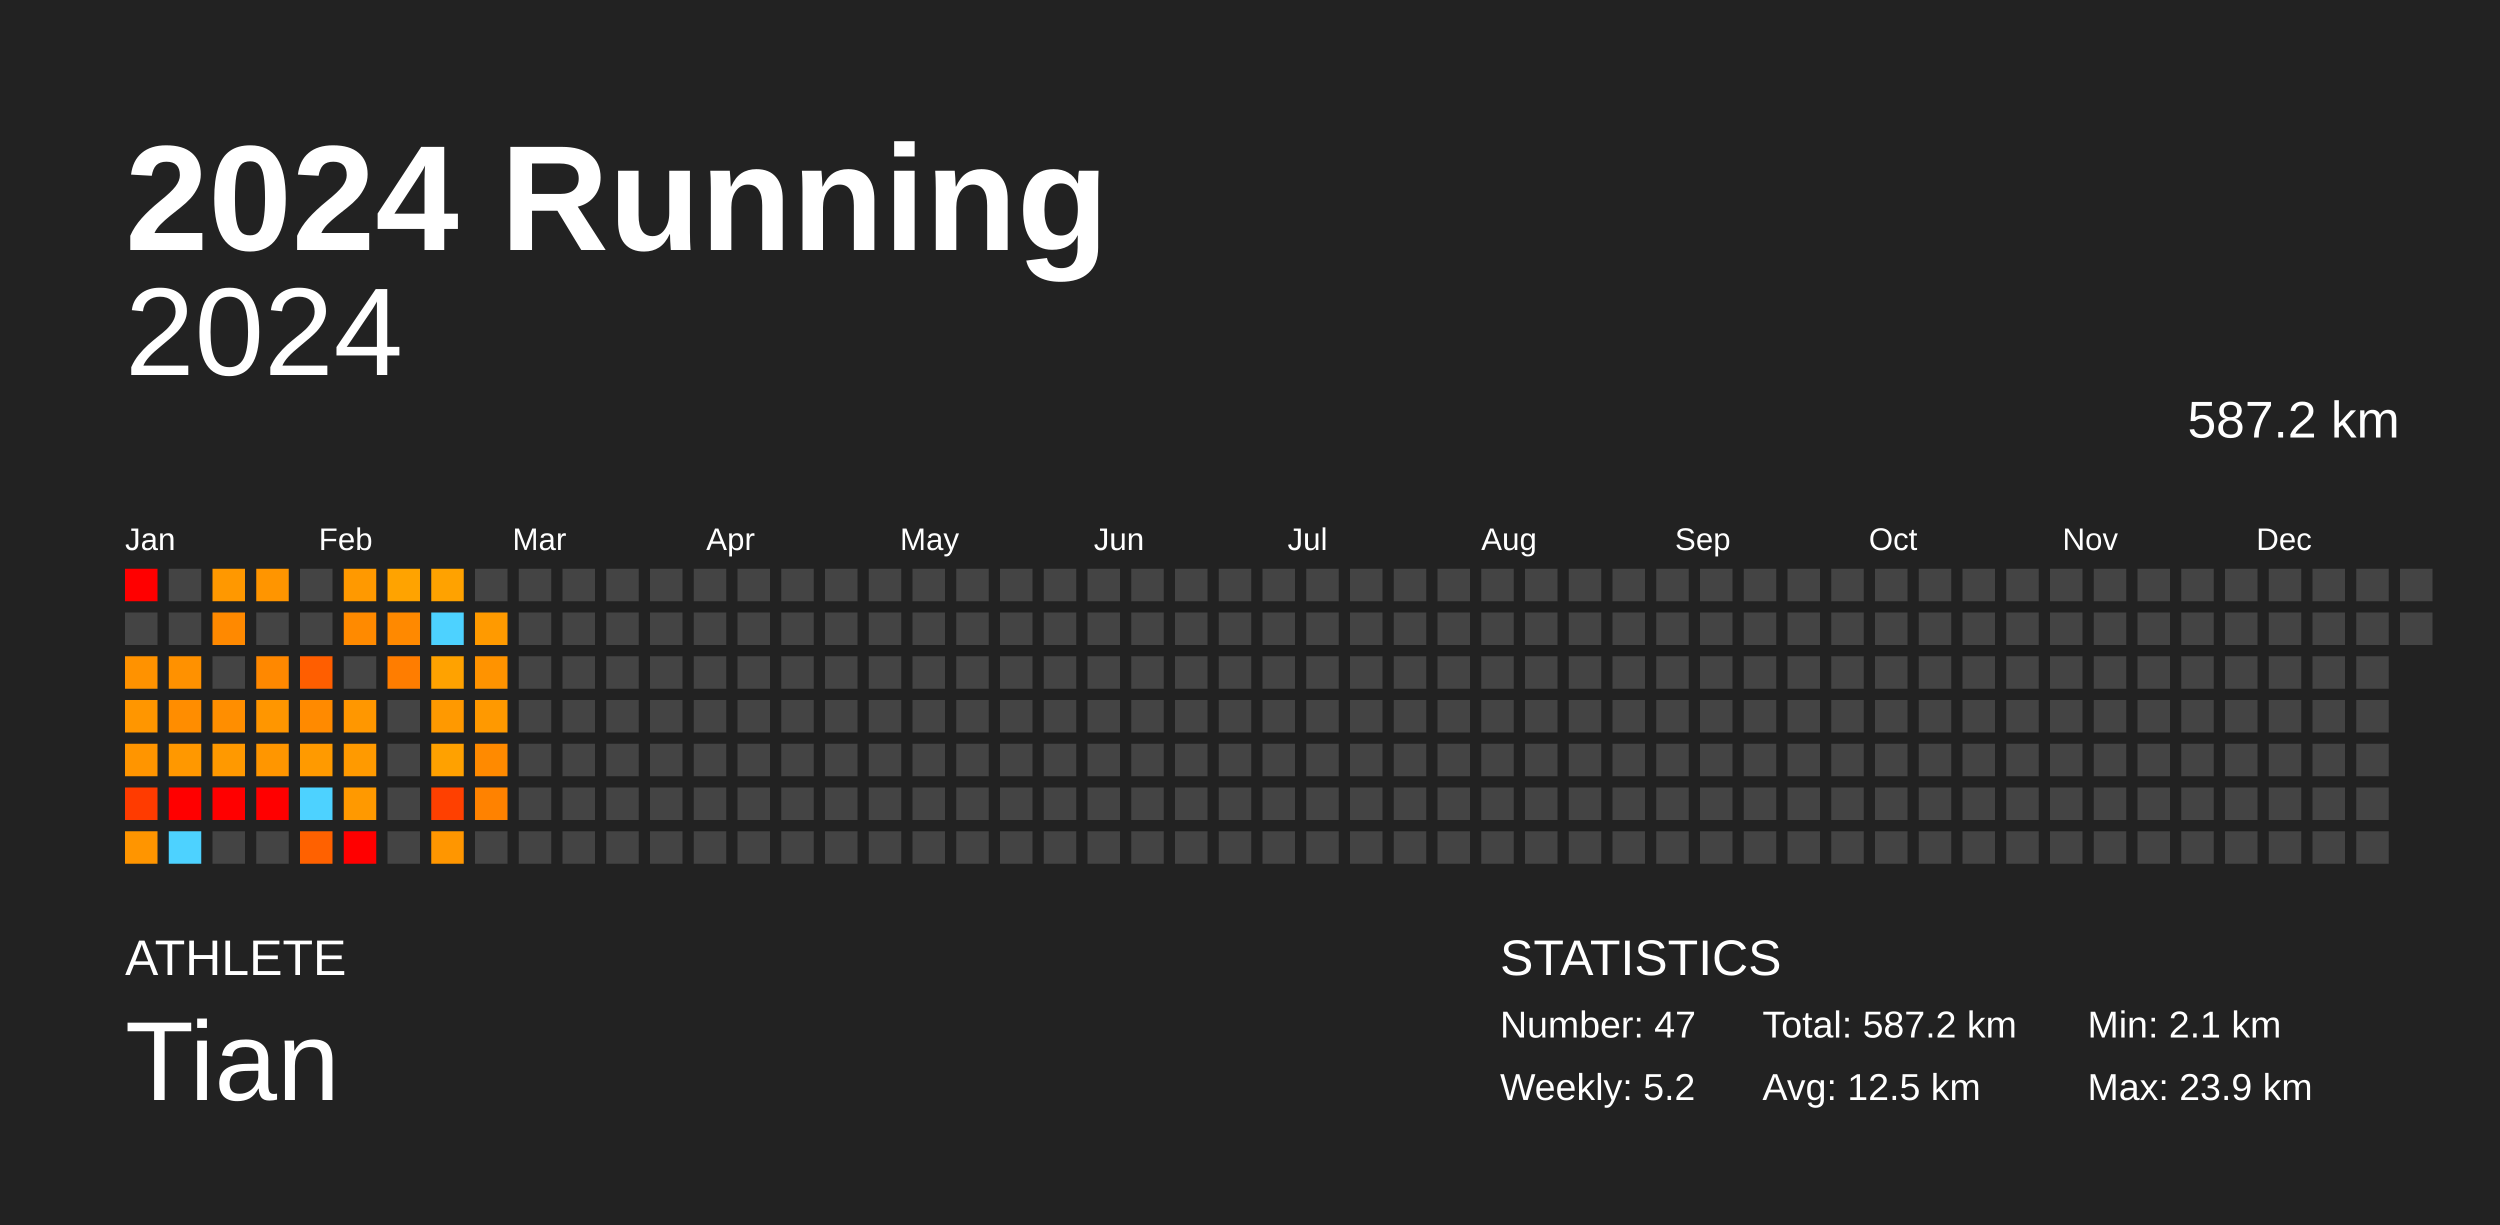
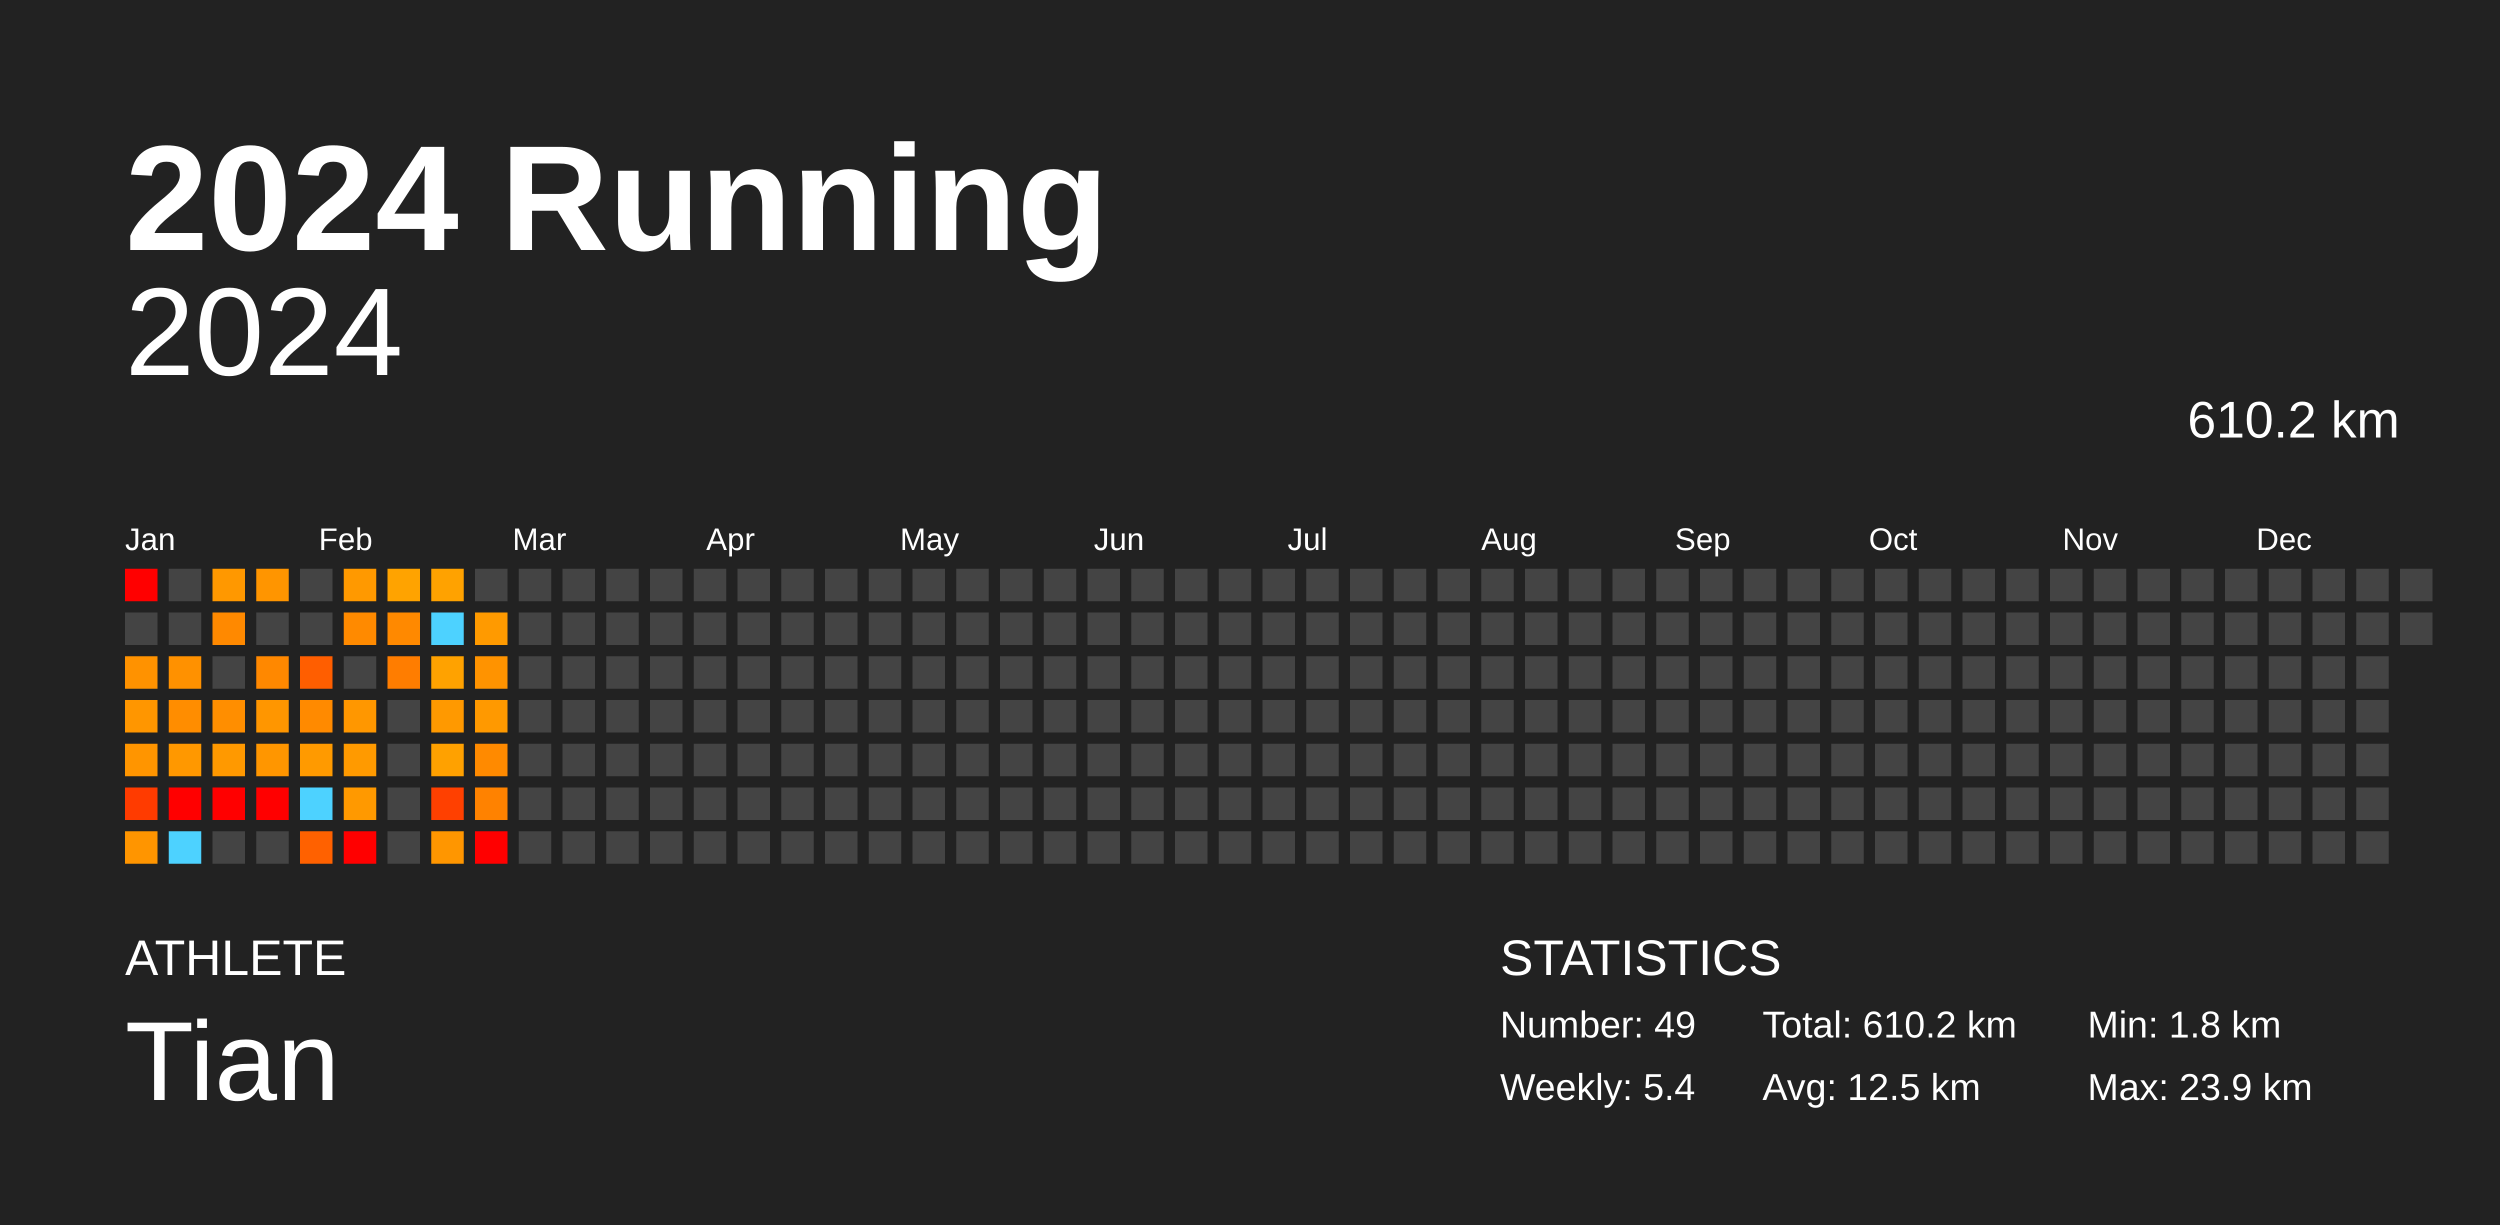
<svg xmlns="http://www.w3.org/2000/svg" baseProfile="full" height="98mm" version="1.1" viewBox="0,0,200,98" width="200mm">
  <defs />
  <rect fill="#222222" height="98" width="200" x="0" y="0" />
  <text fill="#FFFFFF" style="font-size:12px; font-family:Arial; font-weight:bold;" x="10" y="20">2024 Running</text>
  <text fill="#FFFFFF" style="font-size:4px; font-family:Arial" x="10" y="78">ATHLETE</text>
  <text fill="#FFFFFF" style="font-size:9px; font-family:Arial" x="10" y="88">Tian</text>
  <text fill="#FFFFFF" style="font-size:4px; font-family:Arial" x="120" y="78">STATISTICS</text>
-   <text fill="#FFFFFF" style="font-size:3px; font-family:Arial" x="120" y="83">Number: 47</text>
-   <text fill="#FFFFFF" style="font-size:3px; font-family:Arial" x="120" y="88">Weekly: 5.2</text>
-   <text fill="#FFFFFF" style="font-size:3px; font-family:Arial" x="141" y="83">Total: 587.2 km</text>
+   <text fill="#FFFFFF" style="font-size:3px; font-family:Arial" x="120" y="83">Number: 49</text>
+   <text fill="#FFFFFF" style="font-size:3px; font-family:Arial" x="120" y="88">Weekly: 5.4</text>
+   <text fill="#FFFFFF" style="font-size:3px; font-family:Arial" x="141" y="83">Total: 610.2 km</text>
  <text fill="#FFFFFF" style="font-size:3px; font-family:Arial" x="141" y="88">Avg: 12.5 km</text>
-   <text fill="#FFFFFF" style="font-size:3px; font-family:Arial" x="167" y="83">Min: 2.1 km</text>
+   <text fill="#FFFFFF" style="font-size:3px; font-family:Arial" x="167" y="83">Min: 1.8 km</text>
  <text fill="#FFFFFF" style="font-size:3px; font-family:Arial" x="167" y="88">Max: 23.9 km</text>
  <text alignment-baseline="hanging" fill="#FFFFFF" style="font-size:10.0px; font-family:Arial;" x="10" y="30">2024</text>
-   <text alignment-baseline="hanging" fill="#FFFFFF" style="font-size:4.125px; font-family:Arial;" x="175" y="35">587.2 km</text>
+   <text alignment-baseline="hanging" fill="#FFFFFF" style="font-size:4.125px; font-family:Arial;" x="175" y="35">610.2 km</text>
  <text fill="#FFFFFF" style="font-size:2.5px; font-family:Arial" x="10.0" y="44">Jan</text>
  <text fill="#FFFFFF" style="font-size:2.5px; font-family:Arial" x="25.5" y="44">Feb</text>
  <text fill="#FFFFFF" style="font-size:2.5px; font-family:Arial" x="41.0" y="44">Mar</text>
  <text fill="#FFFFFF" style="font-size:2.5px; font-family:Arial" x="56.5" y="44">Apr</text>
  <text fill="#FFFFFF" style="font-size:2.5px; font-family:Arial" x="72.0" y="44">May</text>
  <text fill="#FFFFFF" style="font-size:2.5px; font-family:Arial" x="87.5" y="44">Jun</text>
  <text fill="#FFFFFF" style="font-size:2.5px; font-family:Arial" x="103.0" y="44">Jul</text>
  <text fill="#FFFFFF" style="font-size:2.5px; font-family:Arial" x="118.5" y="44">Aug</text>
  <text fill="#FFFFFF" style="font-size:2.5px; font-family:Arial" x="134.0" y="44">Sep</text>
  <text fill="#FFFFFF" style="font-size:2.5px; font-family:Arial" x="149.5" y="44">Oct</text>
  <text fill="#FFFFFF" style="font-size:2.5px; font-family:Arial" x="165.0" y="44">Nov</text>
  <text fill="#FFFFFF" style="font-size:2.5px; font-family:Arial" x="180.5" y="44">Dec</text>
  <rect fill="red" height="2.6" width="2.6" x="10.0" y="45.5" />
  <rect fill="#444444" height="2.6" width="2.6" x="10.0" y="49.0" />
  <rect fill="#ff9200" height="2.6" width="2.6" x="10.0" y="52.5" />
  <rect fill="#ff9600" height="2.6" width="2.6" x="10.0" y="56.0" />
  <rect fill="#ff9500" height="2.6" width="2.6" x="10.0" y="59.5" />
  <rect fill="#ff3b00" height="2.6" width="2.6" x="10.0" y="63.0" />
  <rect fill="#ff9500" height="2.6" width="2.6" x="10.0" y="66.5" />
  <rect fill="#444444" height="2.6" width="2.6" x="13.5" y="45.5" />
  <rect fill="#444444" height="2.6" width="2.6" x="13.5" y="49.0" />
  <rect fill="#ff9100" height="2.6" width="2.6" x="13.5" y="52.5" />
  <rect fill="#ff8d00" height="2.6" width="2.6" x="13.5" y="56.0" />
  <rect fill="#ff9800" height="2.6" width="2.6" x="13.5" y="59.5" />
  <rect fill="red" height="2.6" width="2.6" x="13.5" y="63.0" />
  <rect fill="#4dd2ff" height="2.6" width="2.6" x="13.5" y="66.5" />
  <rect fill="#ff9800" height="2.6" width="2.6" x="17.0" y="45.5" />
  <rect fill="#ff8900" height="2.6" width="2.6" x="17.0" y="49.0" />
  <rect fill="#444444" height="2.6" width="2.6" x="17.0" y="52.5" />
  <rect fill="#ff8e00" height="2.6" width="2.6" x="17.0" y="56.0" />
  <rect fill="#ff9900" height="2.6" width="2.6" x="17.0" y="59.5" />
  <rect fill="red" height="2.6" width="2.6" x="17.0" y="63.0" />
  <rect fill="#444444" height="2.6" width="2.6" x="17.0" y="66.5" />
  <rect fill="#ff9500" height="2.6" width="2.6" x="20.5" y="45.5" />
  <rect fill="#444444" height="2.6" width="2.6" x="20.5" y="49.0" />
  <rect fill="#ff8800" height="2.6" width="2.6" x="20.5" y="52.5" />
  <rect fill="#ff9600" height="2.6" width="2.6" x="20.5" y="56.0" />
  <rect fill="#ff9600" height="2.6" width="2.6" x="20.5" y="59.5" />
  <rect fill="red" height="2.6" width="2.6" x="20.5" y="63.0" />
  <rect fill="#444444" height="2.6" width="2.6" x="20.5" y="66.5" />
  <rect fill="#444444" height="2.6" width="2.6" x="24.0" y="45.5" />
  <rect fill="#444444" height="2.6" width="2.6" x="24.0" y="49.0" />
  <rect fill="#ff5e00" height="2.6" width="2.6" x="24.0" y="52.5" />
  <rect fill="#ff8a00" height="2.6" width="2.6" x="24.0" y="56.0" />
  <rect fill="#ff9a00" height="2.6" width="2.6" x="24.0" y="59.5" />
  <rect fill="#4dd2ff" height="2.6" width="2.6" x="24.0" y="63.0" />
  <rect fill="#ff6100" height="2.6" width="2.6" x="24.0" y="66.5" />
  <rect fill="#ff9900" height="2.6" width="2.6" x="27.5" y="45.5" />
  <rect fill="#ff8a00" height="2.6" width="2.6" x="27.5" y="49.0" />
  <rect fill="#444444" height="2.6" width="2.6" x="27.5" y="52.5" />
  <rect fill="#ff9700" height="2.6" width="2.6" x="27.5" y="56.0" />
  <rect fill="#ff9a00" height="2.6" width="2.6" x="27.5" y="59.5" />
  <rect fill="#ff9900" height="2.6" width="2.6" x="27.5" y="63.0" />
  <rect fill="red" height="2.6" width="2.6" x="27.5" y="66.5" />
  <rect fill="#ffa300" height="2.6" width="2.6" x="31.0" y="45.5" />
  <rect fill="#ff8900" height="2.6" width="2.6" x="31.0" y="49.0" />
  <rect fill="#ff7d00" height="2.6" width="2.6" x="31.0" y="52.5" />
  <rect fill="#444444" height="2.6" width="2.6" x="31.0" y="56.0" />
  <rect fill="#444444" height="2.6" width="2.6" x="31.0" y="59.5" />
  <rect fill="#444444" height="2.6" width="2.6" x="31.0" y="63.0" />
  <rect fill="#444444" height="2.6" width="2.6" x="31.0" y="66.5" />
  <rect fill="#ffa200" height="2.6" width="2.6" x="34.5" y="45.5" />
  <rect fill="#4dd2ff" height="2.6" width="2.6" x="34.5" y="49.0" />
  <rect fill="#ffa200" height="2.6" width="2.6" x="34.5" y="52.5" />
  <rect fill="#ff9900" height="2.6" width="2.6" x="34.5" y="56.0" />
  <rect fill="#ffa100" height="2.6" width="2.6" x="34.5" y="59.5" />
  <rect fill="#ff4000" height="2.6" width="2.6" x="34.5" y="63.0" />
  <rect fill="#ff9600" height="2.6" width="2.6" x="34.5" y="66.5" />
  <rect fill="#444444" height="2.6" width="2.6" x="38.0" y="45.5" />
  <rect fill="#ff9a00" height="2.6" width="2.6" x="38.0" y="49.0" />
  <rect fill="#ff9300" height="2.6" width="2.6" x="38.0" y="52.5" />
  <rect fill="#ff9900" height="2.6" width="2.6" x="38.0" y="56.0" />
  <rect fill="#ff8a00" height="2.6" width="2.6" x="38.0" y="59.5" />
  <rect fill="#ff8200" height="2.6" width="2.6" x="38.0" y="63.0" />
-   <rect fill="#444444" height="2.6" width="2.6" x="38.0" y="66.5" />
+   <rect fill="red" height="2.6" width="2.6" x="38.0" y="66.5" />
  <rect fill="#444444" height="2.6" width="2.6" x="41.5" y="45.5" />
  <rect fill="#444444" height="2.6" width="2.6" x="41.5" y="49.0" />
  <rect fill="#444444" height="2.6" width="2.6" x="41.5" y="52.5" />
  <rect fill="#444444" height="2.6" width="2.6" x="41.5" y="56.0" />
  <rect fill="#444444" height="2.6" width="2.6" x="41.5" y="59.5" />
  <rect fill="#444444" height="2.6" width="2.6" x="41.5" y="63.0" />
  <rect fill="#444444" height="2.6" width="2.6" x="41.5" y="66.5" />
  <rect fill="#444444" height="2.6" width="2.6" x="45.0" y="45.5" />
  <rect fill="#444444" height="2.6" width="2.6" x="45.0" y="49.0" />
  <rect fill="#444444" height="2.6" width="2.6" x="45.0" y="52.5" />
  <rect fill="#444444" height="2.6" width="2.6" x="45.0" y="56.0" />
  <rect fill="#444444" height="2.6" width="2.6" x="45.0" y="59.5" />
  <rect fill="#444444" height="2.6" width="2.6" x="45.0" y="63.0" />
  <rect fill="#444444" height="2.6" width="2.6" x="45.0" y="66.5" />
  <rect fill="#444444" height="2.6" width="2.6" x="48.5" y="45.5" />
  <rect fill="#444444" height="2.6" width="2.6" x="48.5" y="49.0" />
  <rect fill="#444444" height="2.6" width="2.6" x="48.5" y="52.5" />
  <rect fill="#444444" height="2.6" width="2.6" x="48.5" y="56.0" />
  <rect fill="#444444" height="2.6" width="2.6" x="48.5" y="59.5" />
  <rect fill="#444444" height="2.6" width="2.6" x="48.5" y="63.0" />
  <rect fill="#444444" height="2.6" width="2.6" x="48.5" y="66.5" />
  <rect fill="#444444" height="2.6" width="2.6" x="52.0" y="45.5" />
  <rect fill="#444444" height="2.6" width="2.6" x="52.0" y="49.0" />
  <rect fill="#444444" height="2.6" width="2.6" x="52.0" y="52.5" />
  <rect fill="#444444" height="2.6" width="2.6" x="52.0" y="56.0" />
  <rect fill="#444444" height="2.6" width="2.6" x="52.0" y="59.5" />
  <rect fill="#444444" height="2.6" width="2.6" x="52.0" y="63.0" />
  <rect fill="#444444" height="2.6" width="2.6" x="52.0" y="66.5" />
  <rect fill="#444444" height="2.6" width="2.6" x="55.5" y="45.5" />
  <rect fill="#444444" height="2.6" width="2.6" x="55.5" y="49.0" />
  <rect fill="#444444" height="2.6" width="2.6" x="55.5" y="52.5" />
  <rect fill="#444444" height="2.6" width="2.6" x="55.5" y="56.0" />
  <rect fill="#444444" height="2.6" width="2.6" x="55.5" y="59.5" />
  <rect fill="#444444" height="2.6" width="2.6" x="55.5" y="63.0" />
  <rect fill="#444444" height="2.6" width="2.6" x="55.5" y="66.5" />
  <rect fill="#444444" height="2.6" width="2.6" x="59.0" y="45.5" />
  <rect fill="#444444" height="2.6" width="2.6" x="59.0" y="49.0" />
  <rect fill="#444444" height="2.6" width="2.6" x="59.0" y="52.5" />
  <rect fill="#444444" height="2.6" width="2.6" x="59.0" y="56.0" />
  <rect fill="#444444" height="2.6" width="2.6" x="59.0" y="59.5" />
  <rect fill="#444444" height="2.6" width="2.6" x="59.0" y="63.0" />
  <rect fill="#444444" height="2.6" width="2.6" x="59.0" y="66.5" />
  <rect fill="#444444" height="2.6" width="2.6" x="62.5" y="45.5" />
  <rect fill="#444444" height="2.6" width="2.6" x="62.5" y="49.0" />
  <rect fill="#444444" height="2.6" width="2.6" x="62.5" y="52.5" />
  <rect fill="#444444" height="2.6" width="2.6" x="62.5" y="56.0" />
  <rect fill="#444444" height="2.6" width="2.6" x="62.5" y="59.5" />
  <rect fill="#444444" height="2.6" width="2.6" x="62.5" y="63.0" />
  <rect fill="#444444" height="2.6" width="2.6" x="62.5" y="66.5" />
  <rect fill="#444444" height="2.6" width="2.6" x="66.0" y="45.5" />
  <rect fill="#444444" height="2.6" width="2.6" x="66.0" y="49.0" />
  <rect fill="#444444" height="2.6" width="2.6" x="66.0" y="52.5" />
  <rect fill="#444444" height="2.6" width="2.6" x="66.0" y="56.0" />
  <rect fill="#444444" height="2.6" width="2.6" x="66.0" y="59.5" />
  <rect fill="#444444" height="2.6" width="2.6" x="66.0" y="63.0" />
  <rect fill="#444444" height="2.6" width="2.6" x="66.0" y="66.5" />
  <rect fill="#444444" height="2.6" width="2.6" x="69.5" y="45.5" />
  <rect fill="#444444" height="2.6" width="2.6" x="69.5" y="49.0" />
  <rect fill="#444444" height="2.6" width="2.6" x="69.5" y="52.5" />
  <rect fill="#444444" height="2.6" width="2.6" x="69.5" y="56.0" />
  <rect fill="#444444" height="2.6" width="2.6" x="69.5" y="59.5" />
  <rect fill="#444444" height="2.6" width="2.6" x="69.5" y="63.0" />
  <rect fill="#444444" height="2.6" width="2.6" x="69.5" y="66.5" />
  <rect fill="#444444" height="2.6" width="2.6" x="73.0" y="45.5" />
  <rect fill="#444444" height="2.6" width="2.6" x="73.0" y="49.0" />
  <rect fill="#444444" height="2.6" width="2.6" x="73.0" y="52.5" />
  <rect fill="#444444" height="2.6" width="2.6" x="73.0" y="56.0" />
  <rect fill="#444444" height="2.6" width="2.6" x="73.0" y="59.5" />
  <rect fill="#444444" height="2.6" width="2.6" x="73.0" y="63.0" />
  <rect fill="#444444" height="2.6" width="2.6" x="73.0" y="66.5" />
  <rect fill="#444444" height="2.6" width="2.6" x="76.5" y="45.5" />
  <rect fill="#444444" height="2.6" width="2.6" x="76.5" y="49.0" />
  <rect fill="#444444" height="2.6" width="2.6" x="76.5" y="52.5" />
  <rect fill="#444444" height="2.6" width="2.6" x="76.5" y="56.0" />
  <rect fill="#444444" height="2.6" width="2.6" x="76.5" y="59.5" />
  <rect fill="#444444" height="2.6" width="2.6" x="76.5" y="63.0" />
  <rect fill="#444444" height="2.6" width="2.6" x="76.5" y="66.5" />
  <rect fill="#444444" height="2.6" width="2.6" x="80.0" y="45.5" />
  <rect fill="#444444" height="2.6" width="2.6" x="80.0" y="49.0" />
  <rect fill="#444444" height="2.6" width="2.6" x="80.0" y="52.5" />
  <rect fill="#444444" height="2.6" width="2.6" x="80.0" y="56.0" />
  <rect fill="#444444" height="2.6" width="2.6" x="80.0" y="59.5" />
  <rect fill="#444444" height="2.6" width="2.6" x="80.0" y="63.0" />
  <rect fill="#444444" height="2.6" width="2.6" x="80.0" y="66.5" />
  <rect fill="#444444" height="2.6" width="2.6" x="83.5" y="45.5" />
  <rect fill="#444444" height="2.6" width="2.6" x="83.5" y="49.0" />
  <rect fill="#444444" height="2.6" width="2.6" x="83.5" y="52.5" />
  <rect fill="#444444" height="2.6" width="2.6" x="83.5" y="56.0" />
  <rect fill="#444444" height="2.6" width="2.6" x="83.5" y="59.5" />
  <rect fill="#444444" height="2.6" width="2.6" x="83.5" y="63.0" />
  <rect fill="#444444" height="2.6" width="2.6" x="83.5" y="66.5" />
  <rect fill="#444444" height="2.6" width="2.6" x="87.0" y="45.5" />
  <rect fill="#444444" height="2.6" width="2.6" x="87.0" y="49.0" />
  <rect fill="#444444" height="2.6" width="2.6" x="87.0" y="52.5" />
  <rect fill="#444444" height="2.6" width="2.6" x="87.0" y="56.0" />
  <rect fill="#444444" height="2.6" width="2.6" x="87.0" y="59.5" />
  <rect fill="#444444" height="2.6" width="2.6" x="87.0" y="63.0" />
  <rect fill="#444444" height="2.6" width="2.6" x="87.0" y="66.5" />
  <rect fill="#444444" height="2.6" width="2.6" x="90.5" y="45.5" />
  <rect fill="#444444" height="2.6" width="2.6" x="90.5" y="49.0" />
  <rect fill="#444444" height="2.6" width="2.6" x="90.5" y="52.5" />
  <rect fill="#444444" height="2.6" width="2.6" x="90.5" y="56.0" />
  <rect fill="#444444" height="2.6" width="2.6" x="90.5" y="59.5" />
  <rect fill="#444444" height="2.6" width="2.6" x="90.5" y="63.0" />
  <rect fill="#444444" height="2.6" width="2.6" x="90.5" y="66.5" />
  <rect fill="#444444" height="2.6" width="2.6" x="94.0" y="45.5" />
  <rect fill="#444444" height="2.6" width="2.6" x="94.0" y="49.0" />
  <rect fill="#444444" height="2.6" width="2.6" x="94.0" y="52.5" />
  <rect fill="#444444" height="2.6" width="2.6" x="94.0" y="56.0" />
  <rect fill="#444444" height="2.6" width="2.6" x="94.0" y="59.5" />
  <rect fill="#444444" height="2.6" width="2.6" x="94.0" y="63.0" />
  <rect fill="#444444" height="2.6" width="2.6" x="94.0" y="66.5" />
  <rect fill="#444444" height="2.6" width="2.6" x="97.5" y="45.5" />
  <rect fill="#444444" height="2.6" width="2.6" x="97.5" y="49.0" />
  <rect fill="#444444" height="2.6" width="2.6" x="97.5" y="52.5" />
  <rect fill="#444444" height="2.6" width="2.6" x="97.5" y="56.0" />
  <rect fill="#444444" height="2.6" width="2.6" x="97.5" y="59.5" />
  <rect fill="#444444" height="2.6" width="2.6" x="97.5" y="63.0" />
  <rect fill="#444444" height="2.6" width="2.6" x="97.5" y="66.5" />
  <rect fill="#444444" height="2.6" width="2.6" x="101.0" y="45.5" />
  <rect fill="#444444" height="2.6" width="2.6" x="101.0" y="49.0" />
  <rect fill="#444444" height="2.6" width="2.6" x="101.0" y="52.5" />
  <rect fill="#444444" height="2.6" width="2.6" x="101.0" y="56.0" />
  <rect fill="#444444" height="2.6" width="2.6" x="101.0" y="59.5" />
  <rect fill="#444444" height="2.6" width="2.6" x="101.0" y="63.0" />
  <rect fill="#444444" height="2.6" width="2.6" x="101.0" y="66.5" />
  <rect fill="#444444" height="2.6" width="2.6" x="104.5" y="45.5" />
  <rect fill="#444444" height="2.6" width="2.6" x="104.5" y="49.0" />
  <rect fill="#444444" height="2.6" width="2.6" x="104.5" y="52.5" />
  <rect fill="#444444" height="2.6" width="2.6" x="104.5" y="56.0" />
  <rect fill="#444444" height="2.6" width="2.6" x="104.5" y="59.5" />
  <rect fill="#444444" height="2.6" width="2.6" x="104.5" y="63.0" />
  <rect fill="#444444" height="2.6" width="2.6" x="104.5" y="66.5" />
  <rect fill="#444444" height="2.6" width="2.6" x="108.0" y="45.5" />
  <rect fill="#444444" height="2.6" width="2.6" x="108.0" y="49.0" />
  <rect fill="#444444" height="2.6" width="2.6" x="108.0" y="52.5" />
  <rect fill="#444444" height="2.6" width="2.6" x="108.0" y="56.0" />
  <rect fill="#444444" height="2.6" width="2.6" x="108.0" y="59.5" />
  <rect fill="#444444" height="2.6" width="2.6" x="108.0" y="63.0" />
  <rect fill="#444444" height="2.6" width="2.6" x="108.0" y="66.5" />
  <rect fill="#444444" height="2.6" width="2.6" x="111.5" y="45.5" />
  <rect fill="#444444" height="2.6" width="2.6" x="111.5" y="49.0" />
  <rect fill="#444444" height="2.6" width="2.6" x="111.5" y="52.5" />
  <rect fill="#444444" height="2.6" width="2.6" x="111.5" y="56.0" />
  <rect fill="#444444" height="2.6" width="2.6" x="111.5" y="59.5" />
  <rect fill="#444444" height="2.6" width="2.6" x="111.5" y="63.0" />
  <rect fill="#444444" height="2.6" width="2.6" x="111.5" y="66.5" />
  <rect fill="#444444" height="2.6" width="2.6" x="115.0" y="45.5" />
  <rect fill="#444444" height="2.6" width="2.6" x="115.0" y="49.0" />
  <rect fill="#444444" height="2.6" width="2.6" x="115.0" y="52.5" />
  <rect fill="#444444" height="2.6" width="2.6" x="115.0" y="56.0" />
  <rect fill="#444444" height="2.6" width="2.6" x="115.0" y="59.5" />
  <rect fill="#444444" height="2.6" width="2.6" x="115.0" y="63.0" />
  <rect fill="#444444" height="2.6" width="2.6" x="115.0" y="66.5" />
  <rect fill="#444444" height="2.6" width="2.6" x="118.5" y="45.5" />
  <rect fill="#444444" height="2.6" width="2.6" x="118.5" y="49.0" />
  <rect fill="#444444" height="2.6" width="2.6" x="118.5" y="52.5" />
  <rect fill="#444444" height="2.6" width="2.6" x="118.5" y="56.0" />
  <rect fill="#444444" height="2.6" width="2.6" x="118.5" y="59.5" />
  <rect fill="#444444" height="2.6" width="2.6" x="118.5" y="63.0" />
  <rect fill="#444444" height="2.6" width="2.6" x="118.5" y="66.5" />
  <rect fill="#444444" height="2.6" width="2.6" x="122.0" y="45.5" />
  <rect fill="#444444" height="2.6" width="2.6" x="122.0" y="49.0" />
  <rect fill="#444444" height="2.6" width="2.6" x="122.0" y="52.5" />
  <rect fill="#444444" height="2.6" width="2.6" x="122.0" y="56.0" />
  <rect fill="#444444" height="2.6" width="2.6" x="122.0" y="59.5" />
  <rect fill="#444444" height="2.6" width="2.6" x="122.0" y="63.0" />
  <rect fill="#444444" height="2.6" width="2.6" x="122.0" y="66.5" />
  <rect fill="#444444" height="2.6" width="2.6" x="125.5" y="45.5" />
  <rect fill="#444444" height="2.6" width="2.6" x="125.5" y="49.0" />
  <rect fill="#444444" height="2.6" width="2.6" x="125.5" y="52.5" />
  <rect fill="#444444" height="2.6" width="2.6" x="125.5" y="56.0" />
  <rect fill="#444444" height="2.6" width="2.6" x="125.5" y="59.5" />
  <rect fill="#444444" height="2.6" width="2.6" x="125.5" y="63.0" />
  <rect fill="#444444" height="2.6" width="2.6" x="125.5" y="66.5" />
  <rect fill="#444444" height="2.6" width="2.6" x="129.0" y="45.5" />
  <rect fill="#444444" height="2.6" width="2.6" x="129.0" y="49.0" />
  <rect fill="#444444" height="2.6" width="2.6" x="129.0" y="52.5" />
  <rect fill="#444444" height="2.6" width="2.6" x="129.0" y="56.0" />
  <rect fill="#444444" height="2.6" width="2.6" x="129.0" y="59.5" />
  <rect fill="#444444" height="2.6" width="2.6" x="129.0" y="63.0" />
  <rect fill="#444444" height="2.6" width="2.6" x="129.0" y="66.5" />
  <rect fill="#444444" height="2.6" width="2.6" x="132.5" y="45.5" />
  <rect fill="#444444" height="2.6" width="2.6" x="132.5" y="49.0" />
  <rect fill="#444444" height="2.6" width="2.6" x="132.5" y="52.5" />
  <rect fill="#444444" height="2.6" width="2.6" x="132.5" y="56.0" />
  <rect fill="#444444" height="2.6" width="2.6" x="132.5" y="59.5" />
  <rect fill="#444444" height="2.6" width="2.6" x="132.5" y="63.0" />
  <rect fill="#444444" height="2.6" width="2.6" x="132.5" y="66.5" />
  <rect fill="#444444" height="2.6" width="2.6" x="136.0" y="45.5" />
  <rect fill="#444444" height="2.6" width="2.6" x="136.0" y="49.0" />
  <rect fill="#444444" height="2.6" width="2.6" x="136.0" y="52.5" />
  <rect fill="#444444" height="2.6" width="2.6" x="136.0" y="56.0" />
  <rect fill="#444444" height="2.6" width="2.6" x="136.0" y="59.5" />
  <rect fill="#444444" height="2.6" width="2.6" x="136.0" y="63.0" />
  <rect fill="#444444" height="2.6" width="2.6" x="136.0" y="66.5" />
  <rect fill="#444444" height="2.6" width="2.6" x="139.5" y="45.5" />
  <rect fill="#444444" height="2.6" width="2.6" x="139.5" y="49.0" />
  <rect fill="#444444" height="2.6" width="2.6" x="139.5" y="52.5" />
  <rect fill="#444444" height="2.6" width="2.6" x="139.5" y="56.0" />
  <rect fill="#444444" height="2.6" width="2.6" x="139.5" y="59.5" />
  <rect fill="#444444" height="2.6" width="2.6" x="139.5" y="63.0" />
  <rect fill="#444444" height="2.6" width="2.6" x="139.5" y="66.5" />
  <rect fill="#444444" height="2.6" width="2.6" x="143.0" y="45.5" />
  <rect fill="#444444" height="2.6" width="2.6" x="143.0" y="49.0" />
  <rect fill="#444444" height="2.6" width="2.6" x="143.0" y="52.5" />
  <rect fill="#444444" height="2.6" width="2.6" x="143.0" y="56.0" />
  <rect fill="#444444" height="2.6" width="2.6" x="143.0" y="59.5" />
  <rect fill="#444444" height="2.6" width="2.6" x="143.0" y="63.0" />
  <rect fill="#444444" height="2.6" width="2.6" x="143.0" y="66.5" />
  <rect fill="#444444" height="2.6" width="2.6" x="146.5" y="45.5" />
  <rect fill="#444444" height="2.6" width="2.6" x="146.5" y="49.0" />
  <rect fill="#444444" height="2.6" width="2.6" x="146.5" y="52.5" />
  <rect fill="#444444" height="2.6" width="2.6" x="146.5" y="56.0" />
  <rect fill="#444444" height="2.6" width="2.6" x="146.5" y="59.5" />
  <rect fill="#444444" height="2.6" width="2.6" x="146.5" y="63.0" />
  <rect fill="#444444" height="2.6" width="2.6" x="146.5" y="66.5" />
  <rect fill="#444444" height="2.6" width="2.6" x="150.0" y="45.5" />
  <rect fill="#444444" height="2.6" width="2.6" x="150.0" y="49.0" />
  <rect fill="#444444" height="2.6" width="2.6" x="150.0" y="52.5" />
  <rect fill="#444444" height="2.6" width="2.6" x="150.0" y="56.0" />
  <rect fill="#444444" height="2.6" width="2.6" x="150.0" y="59.5" />
  <rect fill="#444444" height="2.6" width="2.6" x="150.0" y="63.0" />
  <rect fill="#444444" height="2.6" width="2.6" x="150.0" y="66.5" />
  <rect fill="#444444" height="2.6" width="2.6" x="153.5" y="45.5" />
  <rect fill="#444444" height="2.6" width="2.6" x="153.5" y="49.0" />
  <rect fill="#444444" height="2.6" width="2.6" x="153.5" y="52.5" />
  <rect fill="#444444" height="2.6" width="2.6" x="153.5" y="56.0" />
  <rect fill="#444444" height="2.6" width="2.6" x="153.5" y="59.5" />
  <rect fill="#444444" height="2.6" width="2.6" x="153.5" y="63.0" />
  <rect fill="#444444" height="2.6" width="2.6" x="153.5" y="66.5" />
  <rect fill="#444444" height="2.6" width="2.6" x="157.0" y="45.5" />
  <rect fill="#444444" height="2.6" width="2.6" x="157.0" y="49.0" />
  <rect fill="#444444" height="2.6" width="2.6" x="157.0" y="52.5" />
  <rect fill="#444444" height="2.6" width="2.6" x="157.0" y="56.0" />
  <rect fill="#444444" height="2.6" width="2.6" x="157.0" y="59.5" />
  <rect fill="#444444" height="2.6" width="2.6" x="157.0" y="63.0" />
  <rect fill="#444444" height="2.6" width="2.6" x="157.0" y="66.5" />
  <rect fill="#444444" height="2.6" width="2.6" x="160.5" y="45.5" />
  <rect fill="#444444" height="2.6" width="2.6" x="160.5" y="49.0" />
  <rect fill="#444444" height="2.6" width="2.6" x="160.5" y="52.5" />
  <rect fill="#444444" height="2.6" width="2.6" x="160.5" y="56.0" />
  <rect fill="#444444" height="2.6" width="2.6" x="160.5" y="59.5" />
  <rect fill="#444444" height="2.6" width="2.6" x="160.5" y="63.0" />
  <rect fill="#444444" height="2.6" width="2.6" x="160.5" y="66.5" />
  <rect fill="#444444" height="2.6" width="2.6" x="164.0" y="45.5" />
  <rect fill="#444444" height="2.6" width="2.6" x="164.0" y="49.0" />
  <rect fill="#444444" height="2.6" width="2.6" x="164.0" y="52.5" />
  <rect fill="#444444" height="2.6" width="2.6" x="164.0" y="56.0" />
  <rect fill="#444444" height="2.6" width="2.6" x="164.0" y="59.5" />
  <rect fill="#444444" height="2.6" width="2.6" x="164.0" y="63.0" />
  <rect fill="#444444" height="2.6" width="2.6" x="164.0" y="66.5" />
  <rect fill="#444444" height="2.6" width="2.6" x="167.5" y="45.5" />
  <rect fill="#444444" height="2.6" width="2.6" x="167.5" y="49.0" />
  <rect fill="#444444" height="2.6" width="2.6" x="167.5" y="52.5" />
  <rect fill="#444444" height="2.6" width="2.6" x="167.5" y="56.0" />
  <rect fill="#444444" height="2.6" width="2.6" x="167.5" y="59.5" />
  <rect fill="#444444" height="2.6" width="2.6" x="167.5" y="63.0" />
  <rect fill="#444444" height="2.6" width="2.6" x="167.5" y="66.5" />
  <rect fill="#444444" height="2.6" width="2.6" x="171.0" y="45.5" />
  <rect fill="#444444" height="2.6" width="2.6" x="171.0" y="49.0" />
  <rect fill="#444444" height="2.6" width="2.6" x="171.0" y="52.5" />
  <rect fill="#444444" height="2.6" width="2.6" x="171.0" y="56.0" />
  <rect fill="#444444" height="2.6" width="2.6" x="171.0" y="59.5" />
  <rect fill="#444444" height="2.6" width="2.6" x="171.0" y="63.0" />
  <rect fill="#444444" height="2.6" width="2.6" x="171.0" y="66.5" />
  <rect fill="#444444" height="2.6" width="2.6" x="174.5" y="45.5" />
  <rect fill="#444444" height="2.6" width="2.6" x="174.5" y="49.0" />
  <rect fill="#444444" height="2.6" width="2.6" x="174.5" y="52.5" />
  <rect fill="#444444" height="2.6" width="2.6" x="174.5" y="56.0" />
  <rect fill="#444444" height="2.6" width="2.6" x="174.5" y="59.5" />
  <rect fill="#444444" height="2.6" width="2.6" x="174.5" y="63.0" />
  <rect fill="#444444" height="2.6" width="2.6" x="174.5" y="66.5" />
  <rect fill="#444444" height="2.6" width="2.6" x="178.0" y="45.5" />
  <rect fill="#444444" height="2.6" width="2.6" x="178.0" y="49.0" />
  <rect fill="#444444" height="2.6" width="2.6" x="178.0" y="52.5" />
  <rect fill="#444444" height="2.6" width="2.6" x="178.0" y="56.0" />
  <rect fill="#444444" height="2.6" width="2.6" x="178.0" y="59.5" />
  <rect fill="#444444" height="2.6" width="2.6" x="178.0" y="63.0" />
  <rect fill="#444444" height="2.6" width="2.6" x="178.0" y="66.5" />
  <rect fill="#444444" height="2.6" width="2.6" x="181.5" y="45.5" />
  <rect fill="#444444" height="2.6" width="2.6" x="181.5" y="49.0" />
  <rect fill="#444444" height="2.6" width="2.6" x="181.5" y="52.5" />
  <rect fill="#444444" height="2.6" width="2.6" x="181.5" y="56.0" />
  <rect fill="#444444" height="2.6" width="2.6" x="181.5" y="59.5" />
  <rect fill="#444444" height="2.6" width="2.6" x="181.5" y="63.0" />
  <rect fill="#444444" height="2.6" width="2.6" x="181.5" y="66.5" />
  <rect fill="#444444" height="2.6" width="2.6" x="185.0" y="45.5" />
  <rect fill="#444444" height="2.6" width="2.6" x="185.0" y="49.0" />
  <rect fill="#444444" height="2.6" width="2.6" x="185.0" y="52.5" />
  <rect fill="#444444" height="2.6" width="2.6" x="185.0" y="56.0" />
  <rect fill="#444444" height="2.6" width="2.6" x="185.0" y="59.5" />
  <rect fill="#444444" height="2.6" width="2.6" x="185.0" y="63.0" />
  <rect fill="#444444" height="2.6" width="2.6" x="185.0" y="66.5" />
  <rect fill="#444444" height="2.6" width="2.6" x="188.5" y="45.5" />
  <rect fill="#444444" height="2.6" width="2.6" x="188.5" y="49.0" />
  <rect fill="#444444" height="2.6" width="2.6" x="188.5" y="52.5" />
  <rect fill="#444444" height="2.6" width="2.6" x="188.5" y="56.0" />
  <rect fill="#444444" height="2.6" width="2.6" x="188.5" y="59.5" />
  <rect fill="#444444" height="2.6" width="2.6" x="188.5" y="63.0" />
  <rect fill="#444444" height="2.6" width="2.6" x="188.5" y="66.5" />
  <rect fill="#444444" height="2.6" width="2.6" x="192.0" y="45.5" />
  <rect fill="#444444" height="2.6" width="2.6" x="192.0" y="49.0" />
</svg>
